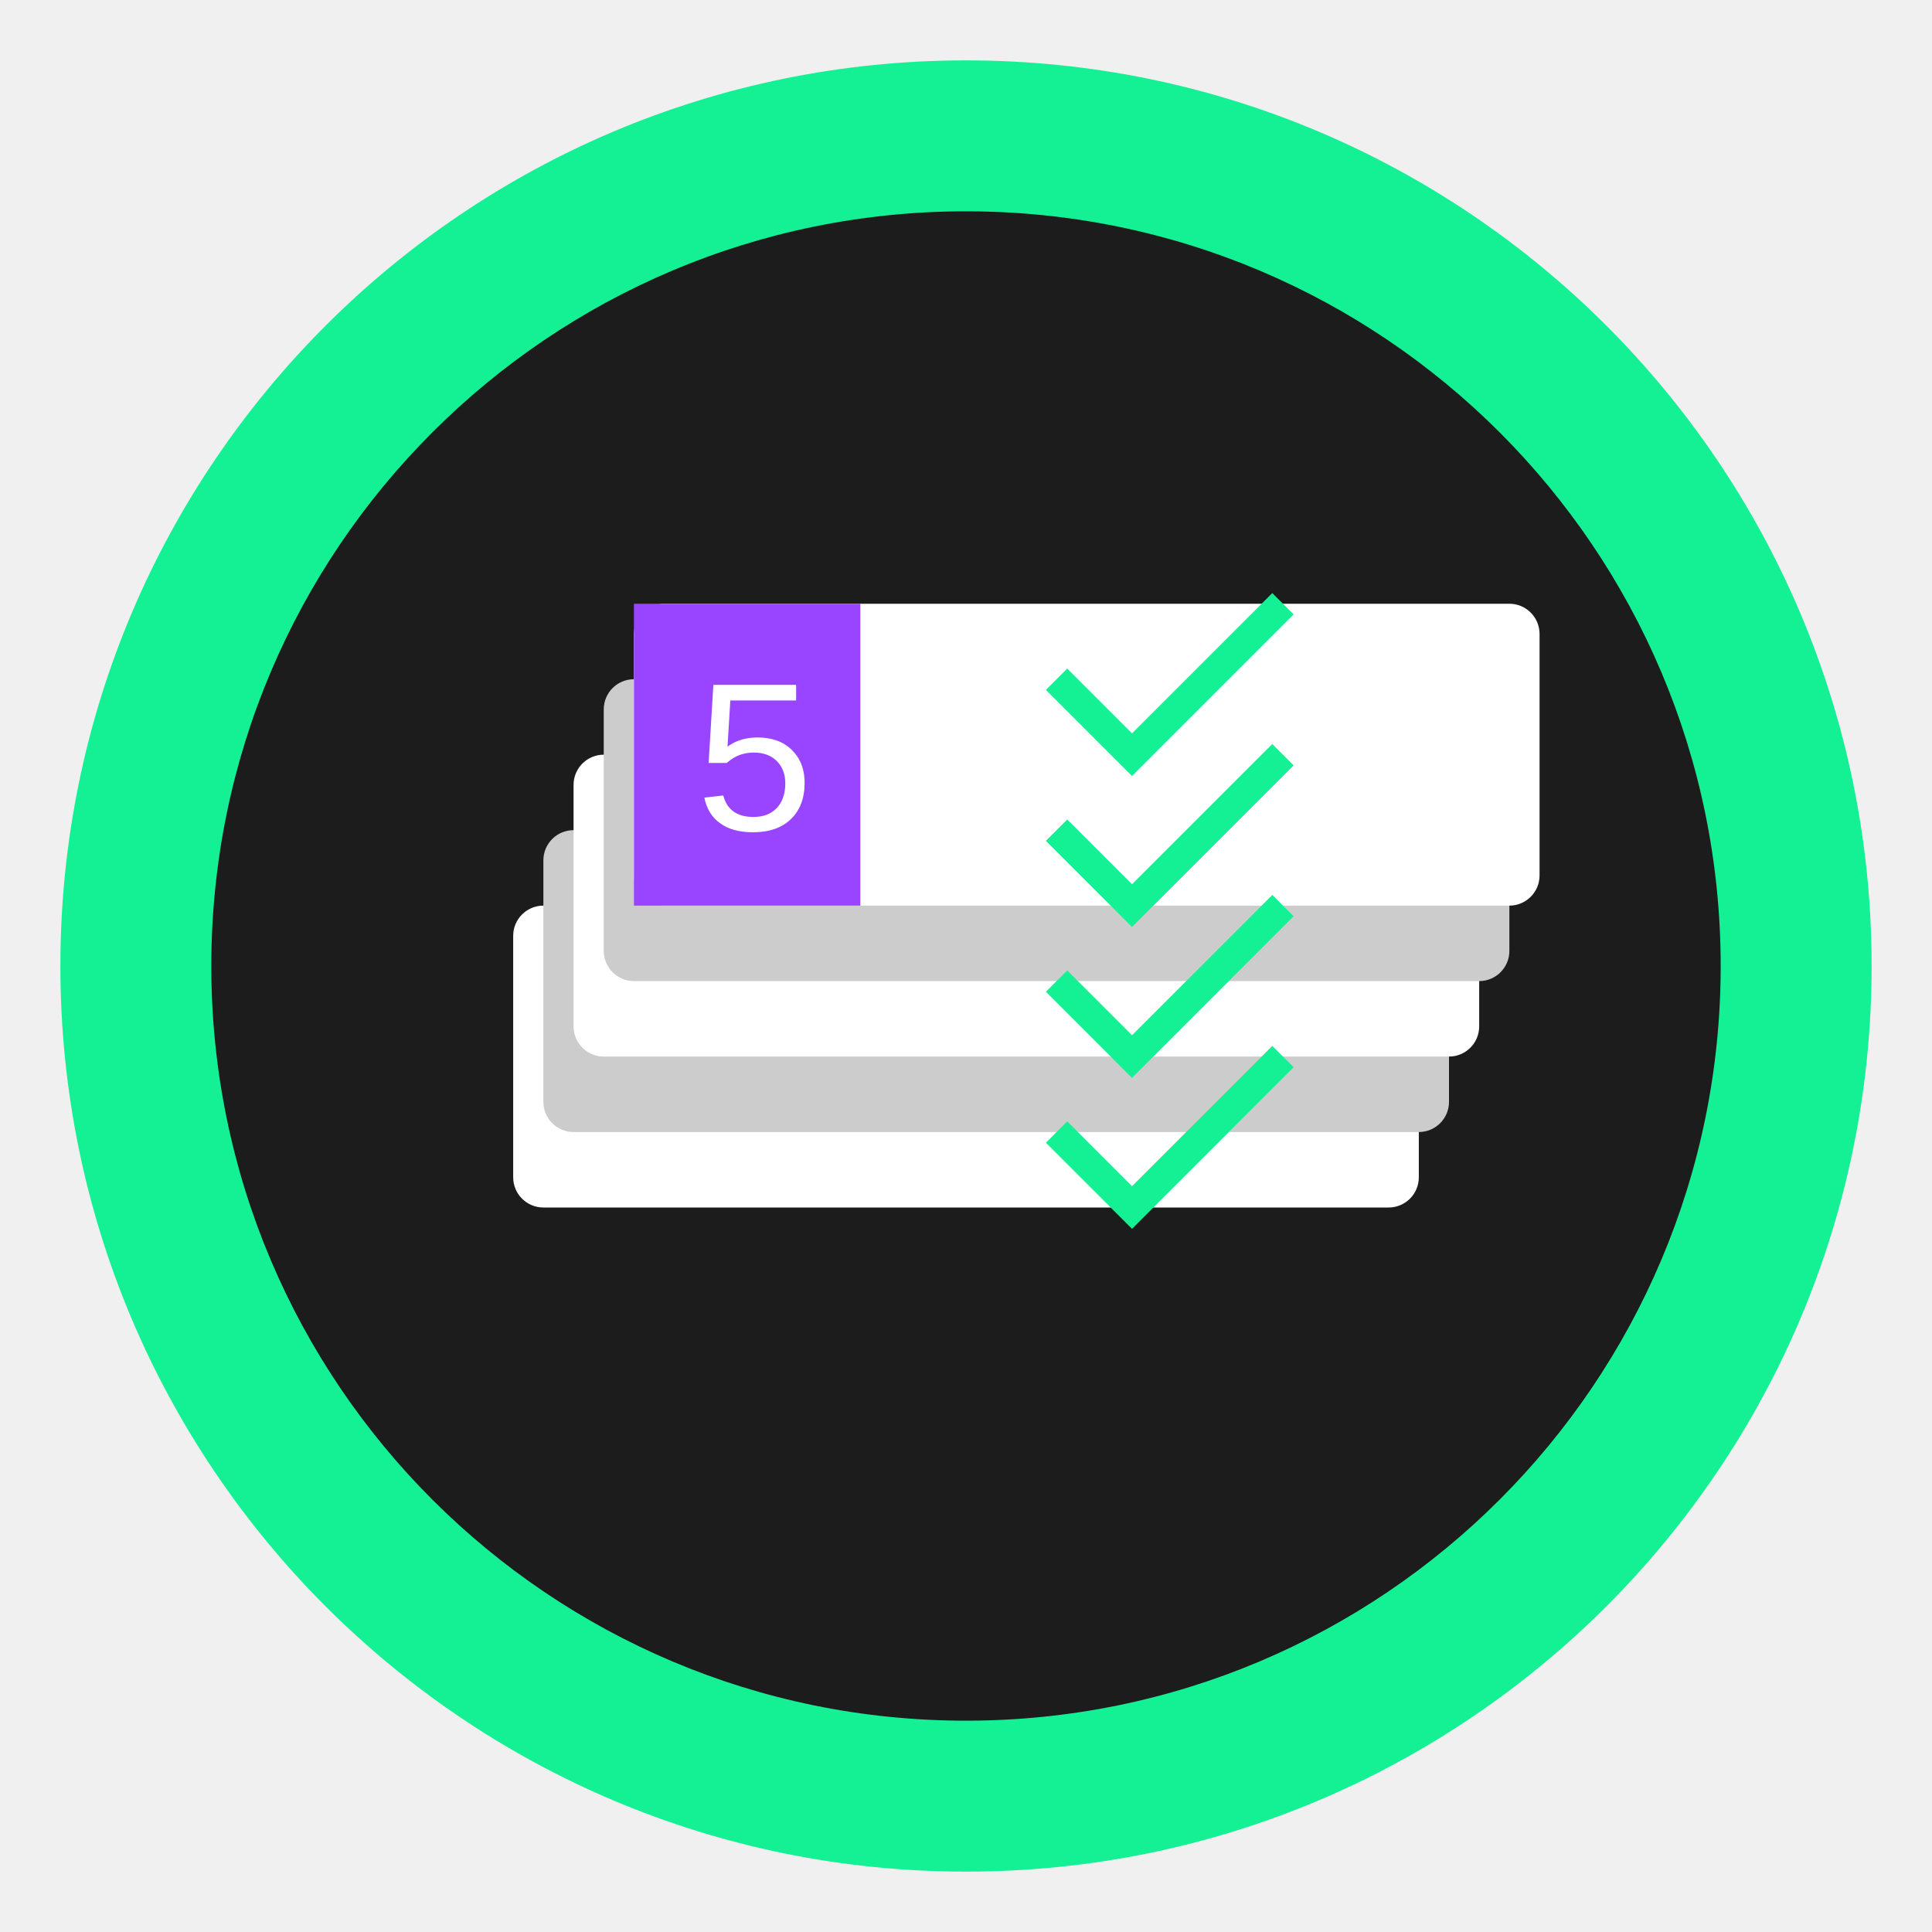
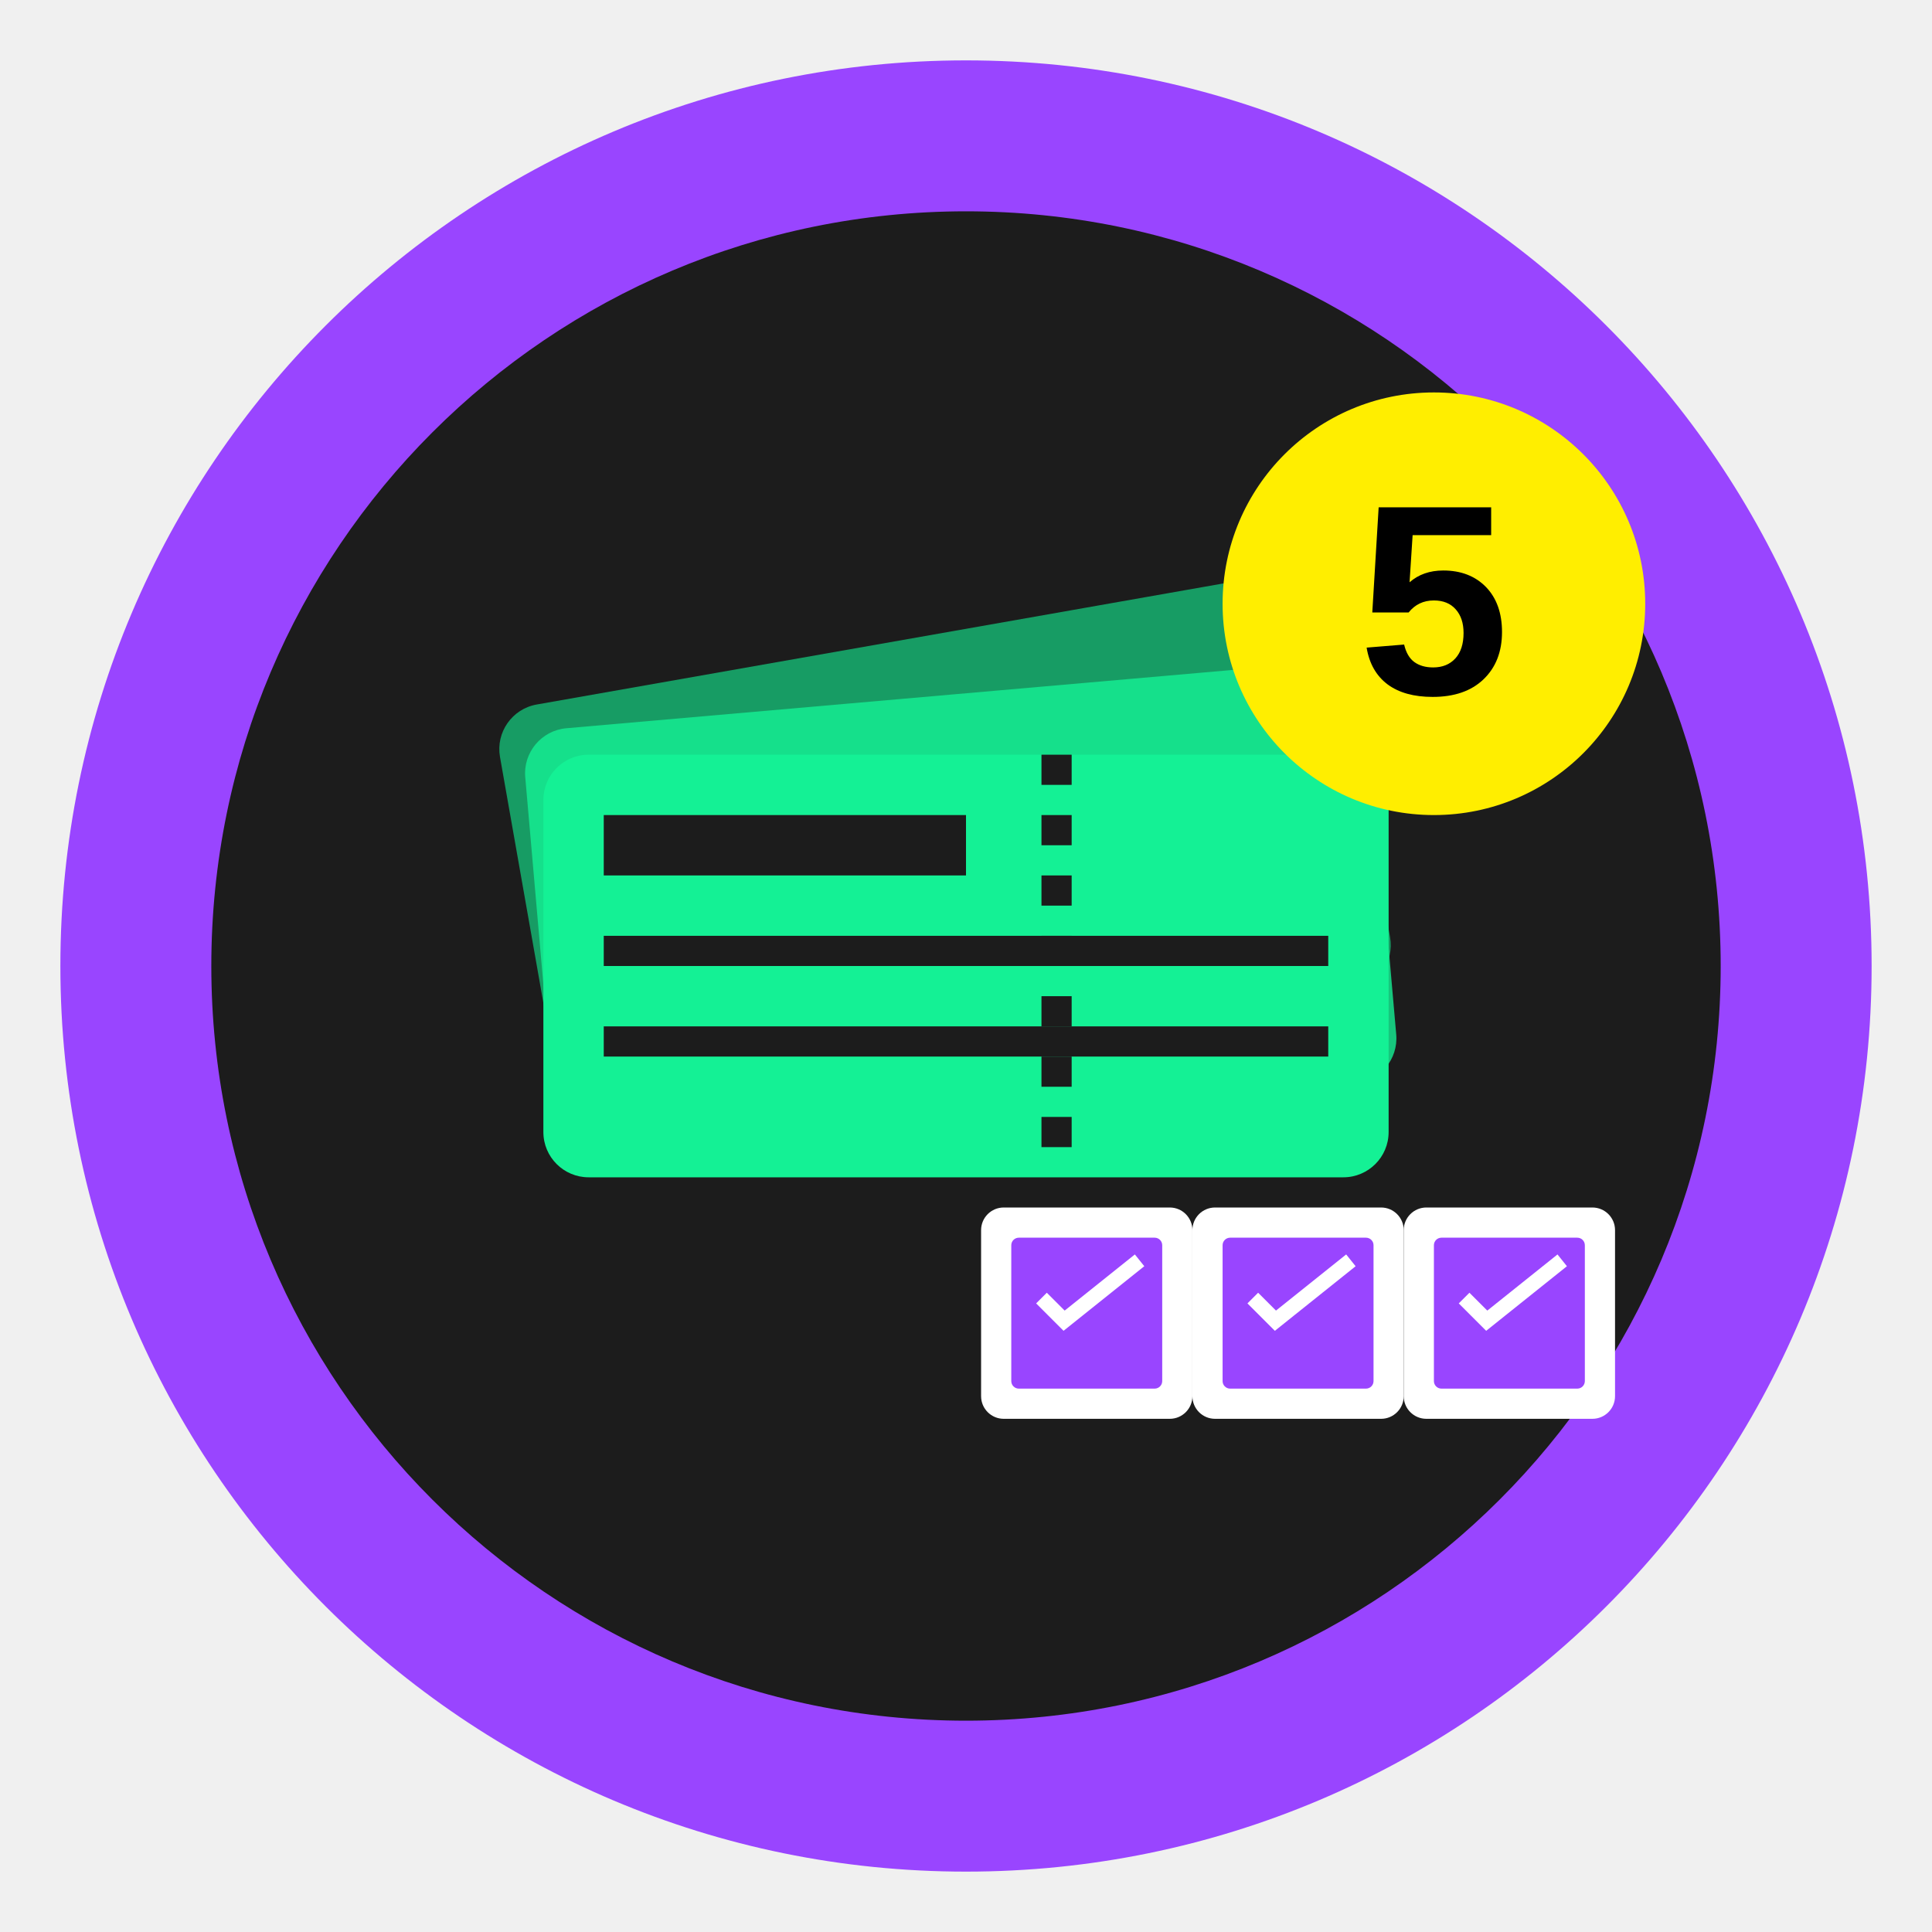
<svg xmlns="http://www.w3.org/2000/svg" width="128px" height="128px" viewBox="0 0 128 128" version="1.1">
-   <circle cx="64" cy="64" r="60" fill="#14F195" />
+   <circle cx="64" cy="64" r="60" fill="#9945FF" />
  <circle cx="64" cy="64" r="50" fill="#1C1C1C" />
-   <rect x="34" y="60" width="60" height="20" rx="2" ry="2" fill="#FFFFFF" />
-   <rect x="36" y="55" width="60" height="20" rx="2" ry="2" fill="#CCCCCC" />
-   <rect x="38" y="50" width="60" height="20" rx="2" ry="2" fill="#FFFFFF" />
-   <rect x="40" y="45" width="60" height="20" rx="2" ry="2" fill="#CCCCCC" />
-   <rect x="42" y="40" width="60" height="20" rx="2" ry="2" fill="#FFFFFF" />
-   <rect x="42" y="40" width="15" height="20" fill="#9945FF" />
-   <text x="50" y="55" font-family="Arial" font-size="14" fill="white" text-anchor="middle">5</text>
-   <path d="M70,45 L75,50 L85,40" stroke="#14F195" stroke-width="2" fill="none" />
-   <path d="M70,55 L75,60 L85,50" stroke="#14F195" stroke-width="2" fill="none" />
-   <path d="M70,65 L75,70 L85,60" stroke="#14F195" stroke-width="2" fill="none" />
-   <path d="M70,75 L75,80 L85,70" stroke="#14F195" stroke-width="2" fill="none" />
+   <g transform="rotate(-10 64 64)">
+     <rect x="36" y="42" width="56" height="28" rx="3" fill="#14F195" opacity="0.6" />
+   </g>
+   <g transform="rotate(-5 64 64)">
+     <rect x="36" y="46" width="56" height="28" rx="3" fill="#14F195" opacity="0.8" />
+   </g>
+   <rect x="36" y="50" width="56" height="28" rx="3" fill="#14F195" />
+   <rect x="40" y="54" width="24" height="4" fill="#1C1C1C" />
+   <rect x="40" y="62" width="48" height="2" fill="#1C1C1C" />
+   <rect x="40" y="68" width="48" height="2" fill="#1C1C1C" />
+   <line x1="70" y1="50" x2="70" y2="78" stroke="#1C1C1C" stroke-width="2" stroke-dasharray="2,2" />
+   <g transform="translate(72, 87) scale(0.5)">
+     <rect x="-14" y="-14" width="28" height="28" rx="3" fill="#FFFFFF" />
+     <rect x="-10" y="-10" width="20" height="20" rx="1" fill="#9945FF" />
+     <path d="M-6,-2 L-3,1 L7,-7" stroke="#FFFFFF" stroke-width="2" fill="none" />
+   </g>
+   <g transform="translate(86, 87) scale(0.5)">
+     <rect x="-14" y="-14" width="28" height="28" rx="3" fill="#FFFFFF" />
+     <rect x="-10" y="-10" width="20" height="20" rx="1" fill="#9945FF" />
+     <path d="M-6,-2 L-3,1 L7,-7" stroke="#FFFFFF" stroke-width="2" fill="none" />
+   </g>
+   <g transform="translate(100, 87) scale(0.5)">
+     <rect x="-14" y="-14" width="28" height="28" rx="3" fill="#FFFFFF" />
+     <rect x="-10" y="-10" width="20" height="20" rx="1" fill="#9945FF" />
+     <path d="M-6,-2 L-3,1 L7,-7" stroke="#FFFFFF" stroke-width="2" fill="none" />
+   </g>
+   <circle cx="95" cy="40" r="14" fill="#FFEE00" />
+   <text x="95" y="46" font-family="Arial" font-size="18" font-weight="bold" text-anchor="middle" fill="#000000">5</text>
</svg>
